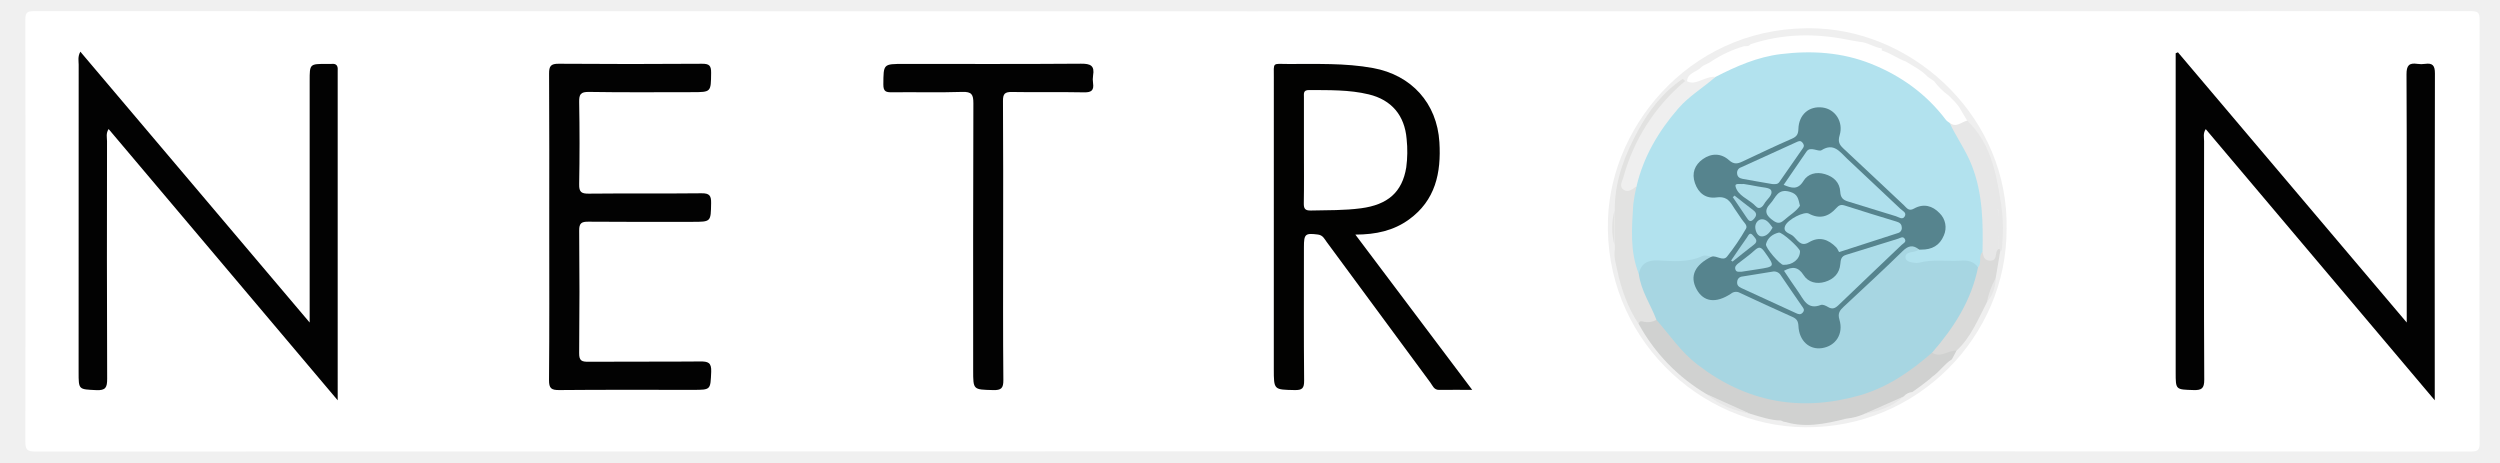
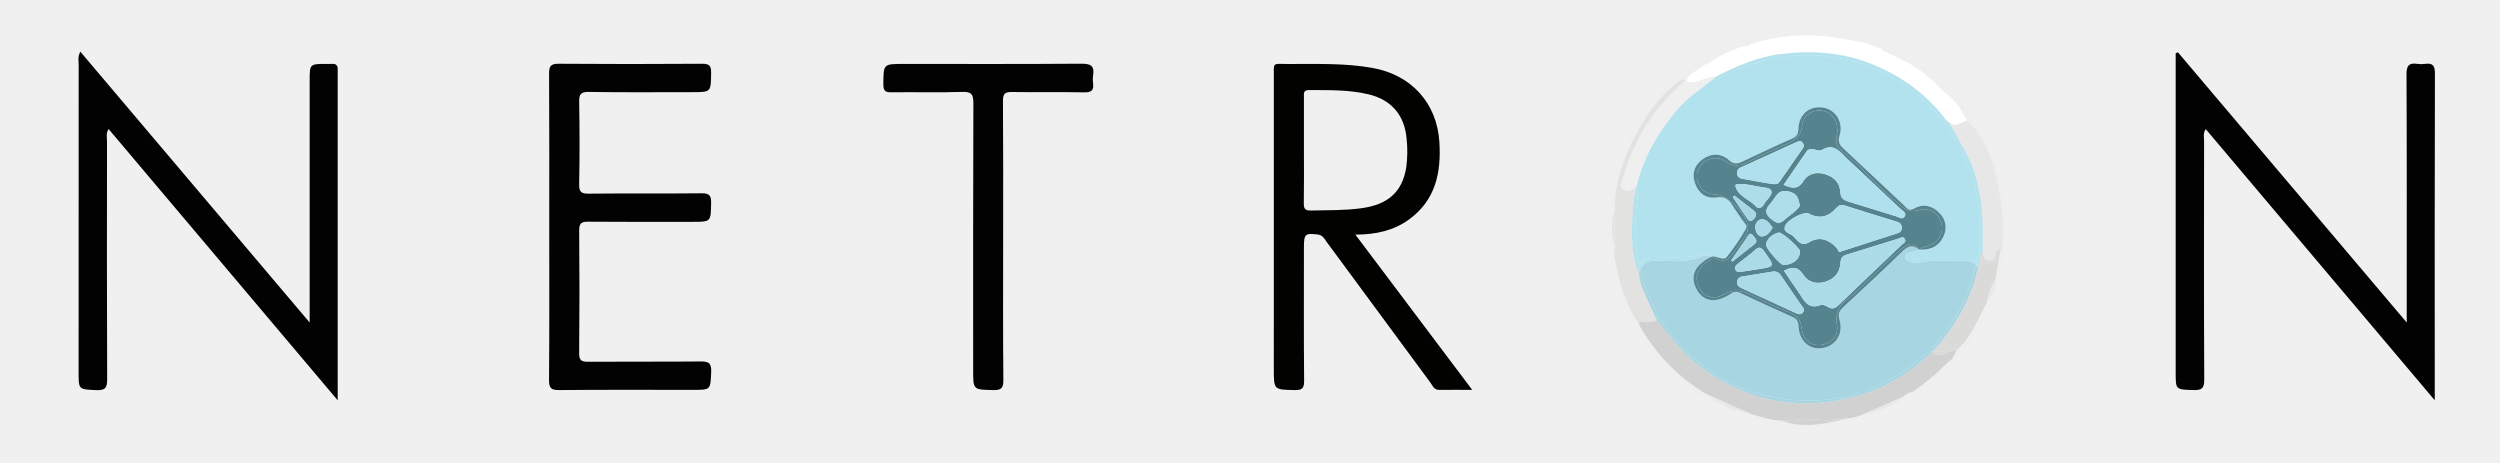
<svg xmlns="http://www.w3.org/2000/svg" id="content" viewBox="0 0 1240.419 229.698">
  <defs>
-     <style>.cls-1{fill:#fff;}.cls-2{fill:#020202;}.cls-3{fill:#020201;}.cls-4{fill:#efefef;}.cls-5{fill:#d0d1d0;}.cls-6{fill:#e2e2e1;}.cls-7{fill:#e7e7e7;}.cls-8{fill:#dadad9;}.cls-9{fill:#a7d6e2;}.cls-10{fill:#b2e2ee;}.cls-11{fill:#56848e;}.cls-12{fill:#addfeb;}.cls-13{fill:#afe0ed;}.cls-14{fill:#abdce8;}.cls-15{fill:#b0e0ed;}.cls-16{fill:#aadbe7;}.cls-17{fill:#addeea;}.cls-18{fill:#acdde9;}.cls-19{fill:#a7d7e3;}.cls-20{fill:#aadae7;}.cls-21{fill:#a7d7e4;}</style>
+     <style>.cls-1{fill:#020202;}.cls-2{fill:#020201;}.cls-3{fill:#efefef;}.cls-4{fill:#d0d1d0;}.cls-5{fill:#fff;}.cls-6{fill:#e2e2e1;}.cls-7{fill:#e7e7e7;}.cls-8{fill:#dadad9;}.cls-9{fill:#a7d6e2;}.cls-10{fill:#b2e2ee;}.cls-11{fill:#56848e;}.cls-12{fill:#addfeb;}.cls-13{fill:#afe0ed;}.cls-14{fill:#abdce8;}.cls-15{fill:#b0e0ed;}.cls-16{fill:#aadbe7;}.cls-17{fill:#addeea;}.cls-18{fill:#acdde9;}.cls-19{fill:#a7d7e3;}.cls-20{fill:#aadae7;}.cls-21{fill:#a7d7e4;}</style>
  </defs>
-   <path class="cls-1" d="M621.442,223.936q-301.939,0-603.879.102c-4.072.002-5-.916-4.992-4.989q.218-104.538-.001-209.076c-.008-3.72.731-4.448,4.45-4.447q604.422.163,1208.844,0c3.718-.001,4.457.727,4.45,4.447q-.214,104.809,0,209.619c.008,3.72-.731,4.449-4.45,4.447Q923.653,223.864,621.442,223.936Z" />
-   <path class="cls-2" d="M1080.62,25.952c37.511,44.302,75.023,88.604,113.522,134.072,0-3.048-0-4.73-0-6.412 0-38.908.08-77.815-.109-116.722-.021-4.395,1.27-5.828,5.418-5.197a13.088,13.088,0,0,0,3.792.001c3.746-.542,4.894.866,4.886,4.719q-.183,79.262-.081,158.525v3.672c-38.447-45.525-75.911-89.886-113.632-134.551-1.429,2.136-.815,4.13-.818,5.941-.048,39.45-.12,78.901.08,118.351.022,4.433-1.324,5.312-5.389,5.181-8.783-.283-8.79-.074-8.79-8.809V26.426Z" />
-   <path class="cls-2" d="M153.646,160.028c0-41.073,0-80.514,0-119.954,0-8.394,0-8.394,8.634-8.352a18.283,18.283,0,0,0,2.17-.011c2.409-.278,3.288.885,3.103,3.147-.044.539-.005,1.085-.004,1.628q.001,78.991.003,157.983c0,.857,0,1.713,0,4.144L53.89,64.025c-1.425,2.198-.785,4.209-.788,6.047-.049,39.269-.111,78.539.067,117.808.02,4.328-.708,5.925-5.453,5.687-8.697-.436-8.713-.112-8.713-8.918q0-76.277.032-152.554c.001-1.89-.558-3.888.828-6.455C77.645,70.264,115.159,114.571,153.646,160.028Z" />
-   <path class="cls-3" d="M672.482,116.402c19.512,25.925,38.46,51.1,57.977,77.031-6.103,0-11.279-.042-16.454.018-2.536.029-3.169-2.102-4.281-3.608q-25.772-34.892-51.49-69.824c-1.129-1.529-1.868-3.337-4.317-3.647-6.278-.794-6.952-.316-6.952,6.208-.001,22.084-.105,44.168.099,66.25.036,3.845-.959,4.79-4.746,4.709-10.293-.222-10.297-.029-10.297-10.574q0-72.224.014-144.449c.005-7.836-.93-6.812,7.027-6.771,14.089.073,28.183-.551,42.199,2.013C700.32,37.246,713.005,51.194,714.185,70.55c.926,15.184-1.937,28.861-15.144,38.394C691.458,114.417,682.752,116.384,672.482,116.402Z" />
-   <path class="cls-2" d="M272.518,112.524c0-25.337.075-50.675-.082-76.012-.023-3.738.899-4.913,4.782-4.883q35.561.27,71.124.006c3.567-.024,4.539.935,4.496,4.49-.118,9.601.059,9.603-9.523,9.603-17.012,0-34.027.169-51.035-.119-4.233-.072-4.986,1.2-4.915,5.099q.372,20.354-.004,40.717c-.074,3.905,1.119,4.697,4.814,4.658,18.639-.196,37.282.025,55.921-.184,3.894-.044,4.807,1.156,4.739,4.864-.171,9.303.01,9.307-9.312,9.307-17.193,0-34.387.088-51.579-.075-3.433-.033-4.61.722-4.575,4.416q.287,30.402-.012,60.808c-.042,3.845,1.352,4.296,4.619,4.272,18.459-.136,36.921.032,55.379-.144,3.915-.037,5.726.487,5.52,5.13-.397,8.947-.081,8.961-9.112,8.961-22.08,0-44.16-.107-66.238.098-3.989.037-5.153-.829-5.117-5.002C272.627,163.2,272.518,137.862,272.518,112.524Z" />
-   <path class="cls-2" d="M497.729,119.581c-0,22.982-.117,45.964.107,68.944.04,4.148-1.088,5.127-5.111,5.019-9.865-.265-9.871-.049-9.871-9.808,0-44.154-.069-88.308.106-132.461.017-4.398-.852-5.825-5.514-5.672-11.569.381-23.159.044-34.739.181-2.965.035-4.452-.198-4.418-3.926.092-10.138-.13-10.14,10.167-10.14,29.315,0,58.631.111,87.945-.114,4.667-.036,6.813.946,5.946,5.874a12.426,12.426,0,0,0-.005,3.791c.48,3.477-.729,4.629-4.405,4.552-11.938-.251-23.887.044-35.826-.179-3.534-.066-4.492.891-4.466,4.45C497.81,73.255,497.729,96.418,497.729,119.581Z" />
-   <path class="cls-4" d="M995.609,113.405c.264,53.373-44.215,99.063-99.95,98.589-52.56-.447-100.003-44.936-97.825-103.513C799.62,60.44,841.413,11.492,901.941,14.123,951.466,16.276,996.654,59.443,995.609,113.405Z" />
-   <path class="cls-1" d="M646.965,74.239q0-13.006 0-26.012c0-1.781-.419-3.568,2.546-3.548,9.933.069,19.898-.202,29.635,2.149C690.414,49.548,696.965,57.23,697.926,68.992a59.011,59.011,0,0,1-.187,14.049c-1.993,12.378-9.236,18.547-22.423,20.297-8.274,1.098-16.568.929-24.869,1.114-2.942.066-3.591-.916-3.541-3.66C647.065,91.943,646.965,83.09,646.965,74.239Z" />
-   <path class="cls-5" d="M924.985,205.365a27.4,27.4,0,0,1-8.682,2.31c-3.303.127-6.434,1.517-9.781,1.337-6.415-.522-12.836.344-19.251-.077-1.206.234-2.416.528-3.534-.294-5.278-.075-10.19-1.846-15.174-3.281a106.536,106.536,0,0,1-21.745-9.767,91.265,91.265,0,0,1-33.687-34.732c-1.172-2.082.236-2.552,1.79-2.574,2.3-.032,4.58-.357,6.879-.335,2.395.455,3.479,2.416,4.727,4.169,14.751,20.723,34.918,32.948,59.962,35.971,23.133,2.792,44.431-3.046,63.039-17.569,2.826-2.205,5.291-4.944,8.774-6.235a23.614,23.614,0,0,0,9.345-1.156c.972-.342,2.731-1.78,3.115.833q-1.15,2.158-2.301,4.316c-3.763,2.311-6.108,6.223-9.767,8.651q-.558.524-1.116,1.048c-2.815,2.291-5.727,4.452-8.71,6.519a6.32,6.32,0,0,0-4.31,2.203C938.476,200.583,931.724,202.961,924.985,205.365Z" />
-   <path class="cls-1" d="M956.51,38.128l3.128,2.159a32.802,32.802,0,0,0,7.11,7.027c2.181,2.233,4.59,4.271,6.058,7.11q1.624,2.709,3.248,5.419c-2.463,3.594-5.655,4.005-9.372,2.159a14.543,14.543,0,0,1-3.881-3.708c-26.548-32.155-71.208-39.544-106.884-20.841a15.296,15.296,0,0,1-4.453,1.903c-2.575.067-4.883,1.142-7.299,1.856-2.339.691-4.842,1.945-7.11-.307-.175-4.764,4.615-5.004,6.963-7.454,1.267-1.321,3.41-1.742,4.967-2.909l.012-.009a59.534,59.534,0,0,1,16.401-7.614c1.123-.03,2.327.206,3.109-.945C884.402,16.66,900.543,16.44,916.825,19.721c1.94.391,3.887.688,5.824,1.024,3.945.197,7.181,2.808,11.052,3.282q-.013.511-.025,1.023c4.262,1.248,7.83,4.008,11.981,5.497l-.009.006C949.418,32.864,953.42,34.842,956.51,38.128Z" />
-   <path class="cls-6" d="M821.872,158.681a8.733,8.733,0,0,1-6.651.862c-1.383-.344-1.991-.08-2.089,1.316-5.549-8.202-8.729-17.377-10.749-26.962-.691-3.282-1.745-6.597-1.156-10.057-.024-7.194 0-14.388-.013-21.582.338-13.446,5.099-25.521,11.371-37.167,5.534-10.274,12.487-19.279,22.241-25.906.717.377,1.376.801,1.437,1.724-6.755,7.503-13.914,14.649-19.189,23.407a100.869,100.869,0,0,0-10.166,23.323c-1.406,4.699-1.35,4.782,3.922,4.552a1.684,1.684,0,0,1,1.946,1.401c-.316,6.851-1.573,13.602-1.437,20.515a94.256,94.256,0,0,0,2.648,20.902c1.485,6.177,4.074,11.926,6.737,17.665C821.575,154.506,823.341,156.337,821.872,158.681Z" />
-   <path class="cls-7" d="M967.334,60.956c3.285,2.59,5.852-.446,8.721-1.112,11.06,10.576,14.123,24.473,16.399,38.807a83.554,83.554,0,0,1,.995,22.367c-.154,1.404.27,2.935-1.072,4.011a2.519,2.519,0,0,1-.546-1.794c-.018-6.356.004-12.714-.173-19.069-.317-.705-1.278.28-.643-.067.263-.144.432-.057.467.265.678,6.397.139,12.812.295,19.22a5.372,5.372,0,0,1-.287,1.593c-.848,2.001-.275,5.031-3.629,5.246-3.399.217-4.786-1.937-5.469-4.84-.81-8.397.456-16.862-.941-25.266a86.785,86.785,0,0,0-12.064-32.617C968.136,65.718,965.823,63.86,967.334,60.956Z" />
-   <path class="cls-8" d="M992.262,123.795q.057.617.115,1.233-1.101,6.508-2.202,13.015a76.074,76.074,0,0,1-4.339,11.95c-4.398,8.384-7.86,17.356-15.073,23.969-4.087-.259-7.814,3.826-12.115,1.006-.599-1.904.768-3.044,1.773-4.227,9.695-11.416,16.743-24.172,19.859-38.941,1.536-2.063-.354-5.834,3.374-6.804.414,2.176.851,4.316,3.765,4.338,3.934.029,2.155-3.97,3.891-5.486A.537.537,0,0,1,992.262,123.795Z" />
-   <path class="cls-5" d="M883.738,208.64q1.724-.049,3.447-.098a87.96,87.96,0,0,1,19.163-.005c3.347.045,6.551-1.564,9.955-.864C905.517,210.321,894.726,212.785,883.738,208.64Z" />
-   <path class="cls-7" d="M846.819,195.591q10.872,4.884,21.745,9.767C860.527,203.858,853.113,200.972,846.819,195.591Z" />
-   <path class="cls-7" d="M924.985,205.365q9.788-4.332,19.576-8.665C939.002,201.773,932.19,204.011,924.985,205.365Z" />
-   <path class="cls-6" d="M801.086,104.396q-.01,8.668-.02,17.336A32.945,32.945,0,0,1,801.086,104.396Z" />
-   <path class="cls-7" d="M985.835,149.994a40.378,40.378,0,0,1,4.339-11.95A18.439,18.439,0,0,1,985.835,149.994Z" />
-   <path class="cls-9" d="M981.439,132.618c-3.291,16.434-11.967,29.97-22.791,42.35-10.687,9.32-22.227,17.312-36.024,21.225-29.324,8.317-56.114,3.435-80.468-15.338-8.161-6.291-13.7-14.631-20.285-22.175-2.882-7.609-7.712-14.471-8.751-22.788-.461-4.53,1.453-7.511,6.055-7.828,8.926-.615,17.988.425,26.72-2.448a3.287,3.287,0,0,1,2.524.738c1.862,2.833-1.146,3.192-2.343,4.265-2.857,2.56-4.935,5.317-3.984,9.423,1.465,6.323,7.1,9.502,12.898,6.171,5.425-3.117,9.665-2.011,14.663.499a185.498,185.498,0,0,0,17.278,7.843c3.997,1.518,6.634,3.731,7.066,8.528.503,5.596,4.655,8.675,9.572,8.037,5.15-.668,8.727-4.433,7.876-9.798-.881-5.559.755-9.491,4.962-12.749,9.895-7.662,17.58-17.719,27.501-25.357,4.096-3.154,5.94-2.969,8.4,1.031-.763,1.524-2.667,1.764-3.697,3.051,1.012,2.163,2.817,1.569,4.255,1.318,7.202-1.257,14.45-.519,21.675-.662C977.902,127.889,980.661,128.814,981.439,132.618Z" />
-   <path class="cls-10" d="M849.229,127.329c-1.559-.189-3.041-1.012-4.702-.238-6.952,3.238-14.399,2.486-21.66,2.14-5.344-.254-8.587,1.372-9.745,6.662-4.484-11.21-3.488-22.877-2.747-34.492a75.72,75.72,0,0,1,1.624-8.968c-1.309-1.438-.852-3.048-.327-4.576,6.469-18.825,16.817-34.873,33.331-46.512,1.931-1.361,4.166-2.059,6.193-3.195,10.254-5.269,20.761-9.885,32.334-11.304,15.386-1.886,30.518-.94,45.068,4.913,14.837,5.968,27.368,15.031,37.032,27.895a7.917,7.917,0,0,0,1.705,1.302c3.414,7.298,8.212,13.802,11.141,21.453,5.309,13.869,5.508,28.147,5.178,42.587-2.136,2.134-.214,5.448-2.215,7.622-2.118-2.931-5.035-3.54-8.483-3.303-6.992.481-14.077-.826-21.005,1.082a4.6,4.6,0,0,1-1.62.024c-2.013-.196-4.663-.567-4.9-2.553-.279-2.342,2.301-2.7,4.328-2.998a11.449,11.449,0,0,0,2.502-.99c1.335-1.449,3.305-1.335,4.958-2.003,4.891-1.978,7.365-6.592,6.004-11.281-1.391-4.79-6.012-7.952-10.94-6.391-4.668,1.479-7.278-.505-10.523-3.242-9.696-8.176-17.88-17.938-27.703-25.954-2.268-1.851-3.498-4.092-2.807-7.129a15.139,15.139,0,0,0,.355-4.316c-.3-4.773-3.611-8.316-8.107-8.688-4.535-.376-8.873,2.458-9.304,7.205-.469,5.169-3.203,7.437-7.541,9.378-6.432,2.878-12.981,5.533-19.203,8.883-3.713,1.999-7.173,2.527-11.119-.194a9.085,9.085,0,0,0-11.922,1.268,8.757,8.757,0,0,0-1.206,10.579c1.716,3.215,4.61,4.27,8.105,4.51,6.193.425,15.564,10.019,15.992,16.136a7.993,7.993,0,0,1-1.711,5.034c-1.597,2.415-3.387,4.691-5.064,7.049C856.817,129.94,855.242,130.272,849.229,127.329Z" />
-   <path class="cls-4" d="M851.195,38.149c-6.065,5.331-13.112,9.467-18.482,15.662-9.823,11.333-17.264,23.893-20.714,38.62-1.929,1.325-4.024,3.302-6.334,1.766-2.534-1.685-.756-4.217-.151-6.368a94.642,94.642,0,0,1,30.451-47.503q.508-.047,1.017-.049c2.873,1.597,5.513.064,8.065-.844C847.079,38.711,848.999,37.903,851.195,38.149Z" />
-   <path class="cls-11" d="M849.229,127.329c2.599-.691,5.637,2.483,7.679-.03a110.866,110.866,0,0,0,9.401-13.846c.967-1.647-1.209-3.215-2.139-4.702-1.436-2.296-3.129-4.433-4.528-6.749-1.826-3.022-3.91-4.613-7.883-4.06-5.262.733-8.986-1.932-10.775-7.064-1.733-4.969-.108-9.07,3.881-11.915,4.232-3.018,9.086-3.021,13.0.499,2.429,2.184,4.242,1.838,6.689.681,8.157-3.858,16.312-7.729,24.579-11.34,2.373-1.036,3.099-2.254,3.174-4.809.209-7.172,5.298-11.511,11.991-10.65,6.26.806,10.466,7.092,8.475,13.77-.905,3.035-.236,4.611,1.806,6.509,10.06,9.352,20.027,18.805,30.056,28.19,1.354,1.267,2.376,3.182,4.97,1.714,4.754-2.69,9.242-1.493,12.78,2.264a9.837,9.837,0,0,1,2.073,11.064c-2.051,4.967-5.922,7.027-11.116,6.992-.361-.002-.723.02-1.084.031-3.002-2.478-5.335-2.135-8.261.739-9.543,9.373-19.424,18.401-29.19,27.546-1.895,1.774-3.117,3.221-2.142,6.445,2.144,7.089-1.881,13.094-8.642,14.114-6.304.951-11.363-3.627-11.697-10.981-.107-2.351-.846-3.546-2.948-4.482-8.741-3.893-17.431-7.904-26.098-11.96a3.918,3.918,0,0,0-4.417.409c-7.562,4.988-13.639,4.117-17.08-2.196C838.266,137.05,840.852,131.427,849.229,127.329Z" />
-   <path class="cls-12" d="M912.644,125.032c-.348.125-.733-1.441-1.549-2.277-3.943-4.038-8.418-5.618-13.59-2.522-4.196,2.512-5.793-1.473-7.971-3.249-1.511-1.232-5.072-1.735-3.826-4.873,1.293-3.255,9.494-7.363,11.749-6.14,5.308,2.879,9.816,1.578,13.555-2.639,1.434-1.617,2.465-1.961,4.516-1.29,8.376,2.741,16.826,5.255,25.253,7.841,1.446.444,2.696,1,2.796,2.813a2.548,2.548,0,0,1-1.819,2.923C932.515,118.614,923.268,121.598,912.644,125.032Z" />
-   <path class="cls-13" d="M884.996,91.725c3.806-5.543,7.577-11.004,11.31-16.491,1.014-1.491,2.363-1.342,3.845-1.071,1.22.223,2.826.875,3.642.358,6.06-3.834,9.07.807,12.653,4.197,8.781,8.308,17.647,16.526,26.414,24.849,1.066,1.012,3.292,1.911,2.208,3.797-1.11,1.933-3,.325-4.368-.079-7.936-2.345-15.797-4.945-23.729-7.303-2.579-.766-3.743-1.952-3.901-4.853-.254-4.654-3.296-7.46-7.646-8.752-4.256-1.264-8.437-.163-10.596,3.377C892.081,94.261,889.074,93.458,884.996,91.725Z" />
-   <path class="cls-14" d="M885.165,134.353c4.161-2.231,7.046-2.04,9.72,2.151,2.3,3.606,6.48,4.597,10.634,3.341,4.275-1.292,7.216-4.189,7.591-8.862.173-2.16.442-3.802,2.825-4.528,8.601-2.623,17.167-5.362,25.767-7.986,1.083-.33,2.485-1.462,3.392.089.911,1.557-.753,2.169-1.588,2.967-10.436,9.967-20.924,19.88-31.319,29.888-1.657,1.596-3.082,2.193-5.194.907-1.036-.631-2.621-1.373-3.546-1.012-6.802,2.655-8.586-2.884-11.354-6.742C889.787,141.352,887.644,138.021,885.165,134.353Z" />
-   <path class="cls-15" d="M879.404,91.334c-4.947-.861-9.902-1.686-14.838-2.607-1.485-.277-2.612-1.002-2.686-2.839a2.838,2.838,0,0,1,1.994-2.868c9.148-4.185,18.315-8.327,27.469-12.498,1.016-.463,1.95-.933,2.896.147.789.902,1.095,1.727.311,2.842-3.928,5.591-7.805,11.217-11.71,16.825C881.975,91.581,880.65,91.345,879.404,91.334Z" />
-   <path class="cls-16" d="M879.373,134.788a3.867,3.867,0,0,1,4.177,1.775c3.426,5.097,6.949,10.128,10.416,15.197.681.996,1.714,1.914.521,3.302-1.097,1.277-2.193.845-3.383.298q-13.527-6.224-27.063-12.427c-1.463-.667-2.352-1.503-2.087-3.287a2.687,2.687,0,0,1,2.483-2.44C869.41,136.371,874.393,135.589,879.373,134.788Z" />
-   <path class="cls-17" d="M893.082,102.084c-1.776,2.75-5.138,4.704-7.969,7.206-1.785,1.578-3.184,1.651-5.166.264-3.465-2.425-5.113-4.829-1.575-8.527,2.73-2.854,3.538-7.74,9.841-5.829C892.04,96.359,892.211,98.565,893.082,102.084Z" />
-   <path class="cls-14" d="M884.758,131.41c-1.554-.06-8.969-8.509-8.53-10.274.784-3.151,3.315-5.021,6.353-5.737,1.606-.379,10.496,7.806,10.518,9.228C893.16,128.546,889.416,131.591,884.758,131.41Z" />
-   <path class="cls-16" d="M864.083,134.827c-1.238-.097-2.486.381-3.002-1.014-.556-1.502.477-2.396,1.452-3.185,2.668-2.158,5.543-4.084,8.047-6.412,2.163-2.011,3.246-1.639,4.895.676,5.3,7.437,5.401,7.364-3.588,8.733C869.217,134.031,866.547,134.447,864.083,134.827Z" />
-   <path class="cls-18" d="M865.091,91.273c2.203.381,4.527.705,6.814,1.198,2.411.52,6.258.566,6.855,1.95,1.059,2.455-2.231,4.485-3.467,6.821a4.319,4.319,0,0,1-1.426,1.6c-1.75,1.096-2.679-.565-3.645-1.415-3.182-2.8-7.83-4.448-9.069-8.756C860.55,90.574,863.538,91.538,865.091,91.273Z" />
-   <path class="cls-19" d="M858.922,129.261c2.615-3.819,5.191-7.665,7.872-11.437.698-.981,1.375-3.058,3.07-.914,1.08,1.366,2.72,2.688.393,4.469-3.582,2.742-7.084,5.589-10.62,8.392Q859.28,129.516,858.922,129.261Z" />
-   <path class="cls-20" d="M879.499,112.959c-1.196,2.195-2.847,4.205-5.167,4.343-2.221.132-3.226-2.341-3.416-4.217-.208-2.059,1.195-4.222,3.247-4.291C876.598,108.711,878.057,110.976,879.499,112.959Z" />
-   <path class="cls-21" d="M860.626,97.057c3.088,2.414,6.148,4.866,9.276,7.228,1.889,1.426,1.795,2.731.267,4.407-1.869,2.05-2.711.498-3.635-.851-2.282-3.331-4.528-6.687-6.788-10.032Q860.186,97.433,860.626,97.057Z" />
+   <path class="cls-1" d="M153.646,160.028V40.073c0-8.394,0-8.394,8.635-8.352a18.28,18.28,0,0,0,2.17-.011c2.409-.278,3.288.885,3.103,3.147-.044.539-.005,1.085-.004,1.628q.001,78.991.003,157.983v4.144L53.89,64.025c-1.425,2.198-.785,4.209-.788,6.047-.049,39.269-.111,78.539.067,117.808.02,4.328-.708,5.925-5.453,5.687-8.697-.436-8.713-.112-8.713-8.918q0-76.277.032-152.554c.001-1.89-.558-3.888.828-6.455C77.645,70.264,115.159,114.571,153.646,160.028Z" />
+   <path class="cls-1" d="M1208.128,36.413c.009-3.854-1.139-5.262-4.885-4.719a13.089,13.089,0,0,1-3.792-.001c-4.148-.631-5.439.801-5.418,5.197.189,38.907.109,77.815.109,116.722,0,1.682 0,3.364 0,6.412-38.499-45.468-76.011-89.77-113.522-134.072l-1.121.475v158.296c0,8.735.007,8.526,8.79,8.809,4.064.131,5.411-.748,5.389-5.181-.2-39.449-.128-78.9-.08-118.351.002-1.811-.611-3.805.818-5.941C1132.136,108.724,1169.6,153.085,1208.047,198.61v-3.672Q1207.946,115.675,1208.128,36.413Z" />
+   <path class="cls-2" d="M699.041,108.944c13.207-9.533,16.07-23.21,15.144-38.394-1.18-19.356-13.865-33.304-32.923-36.791-14.016-2.564-28.11-1.94-42.199-2.013-7.957-.041-7.022-1.066-7.027,6.771q-.014,72.224-.014,144.449c0,10.545.004,10.352,10.297,10.574,3.787.082,4.781-.864,4.746-4.709-.204-22.082-.1-44.166-.099-66.25 0-6.524.673-7.002,6.952-6.208,2.449.31,3.188,2.118,4.317,3.647q25.718,34.932,51.49,69.824c1.113,1.506,1.746,3.637,4.281,3.608,5.175-.06,10.35-.018,16.454-.018-19.517-25.932-38.464-51.106-57.977-77.031C682.752,116.384,691.458,114.417,699.041,108.944Zm-48.593-4.492c-2.942.066-3.591-.916-3.541-3.66.158-8.848.059-17.701.059-26.553q0-13.006 0-26.012c0-1.781-.419-3.568,2.546-3.548,9.933.069,19.898-.202,29.636,2.149,11.267,2.72,17.818,10.401,18.779,22.164a59.012,59.012,0,0,1-.187,14.049c-1.993,12.378-9.236,18.547-22.423,20.297C667.043,104.437,658.748,104.267,650.448,104.452Z" />
+   <path class="cls-1" d="M347.357,179.348c-18.458.176-36.92.008-55.379.144-3.267.024-4.661-.428-4.619-4.272q.299-30.406.012-60.808c-.035-3.695,1.143-4.449,4.575-4.416,17.192.163,34.386.075,51.579.075,9.322-0,9.141-.003,9.312-9.307.068-3.708-.845-4.907-4.739-4.864-18.639.209-37.282-.012-55.921.184-3.695.039-4.889-.753-4.814-4.658q.376-20.364.004-40.717c-.071-3.899.682-5.171,4.915-5.099,17.007.288,34.022.119,51.035.119,9.582,0,9.405-.002,9.523-9.603.044-3.554-.928-4.514-4.496-4.49q-35.564.264-71.124-.006c-3.883-.029-4.806,1.145-4.782,4.883.157,25.336.082,50.674.082,76.012-0,25.337.109,50.675-.109,76.011-.036,4.172,1.129,5.039,5.117,5.002,22.078-.206,44.159-.098,66.238-.098,9.032,0,8.716-.014,9.112-8.961C353.083,179.834,351.272,179.31,347.357,179.348Z" />
+   <path class="cls-1" d="M536.401,31.606c-29.313.224-58.63.113-87.945.113-10.297,0-10.075.002-10.167,10.14-.034,3.728,1.453,3.961,4.418,3.926,11.58-.137,23.17.2,34.739-.181,4.662-.154,5.531,1.274,5.514,5.672-.175,44.153-.106,88.307-.106,132.461,0,9.759.006,9.543,9.871,9.808,4.022.108,5.151-.871,5.111-5.019-.224-22.98-.107-45.962-.107-68.944 0-23.163.081-46.326-.084-69.487-.025-3.558.932-4.515,4.466-4.45,11.939.223,23.888-.072,35.826.179,3.676.077,4.885-1.075,4.405-4.552a12.427,12.427,0,0,1,.005-3.791C543.215,32.551,541.069,31.57,536.401,31.606Z" />
+   <path class="cls-3" d="M951.879,123.582c.078.115.157.242.236.365.048-.025.099-.043.147-.068h-0C952.132,123.773,952.005,123.678,951.879,123.582Z" />
+   <path class="cls-3" d="M991.015,104.098c.263-.144.432-.057.467.265.127,1.197.201,2.395.255,3.594-.021-1.264-.044-2.528-.079-3.792C991.341,103.461,990.38,104.446,991.015,104.098Z" />
+   <path class="cls-3" d="M849.229,127.329c-.115-.014-.228-.037-.342-.057.025.072.038.138.055.206C849.041,127.429,849.129,127.377,849.229,127.329Z" />
+   <path class="cls-3" d="M991.834,123.536a2.491,2.491,0,0,1-.003-.302c-.008-2.69-.01-5.38-.022-8.07-.038,2.791-.1,5.583-.033,8.373A.508.508,0,0,1,991.834,123.536Z" />
+   <path class="cls-3" d="M901.941,14.123C841.413,11.492,799.62,60.44,797.834,108.481c-2.178,58.578,45.265,103.066,97.825,103.513,55.734.474,100.213-45.216,99.95-98.589C996.654,59.443,951.466,16.276,901.941,14.123ZM801.086,104.396q-.01,8.668-.02,17.336A32.944,32.944,0,0,1,801.086,104.396ZM972.807,54.424q1.624,2.709,3.248,5.419l-0.0 0h0c11.06,10.576,14.123,24.473,16.399,38.807a83.555,83.555,0,0,1,.995,22.367c-.154,1.404.27,2.935-1.072,4.011l-0-0v0q-1.101,6.508-2.202,13.015l-0.0 0.0 0-0a18.439,18.439,0,0,1-4.339,11.95c-4.398,8.383-7.86,17.355-15.072,23.968l0.0.001q-1.15,2.158-2.301,4.316c-3.763,2.311-6.108,6.223-9.767,8.651q-.558.524-1.116,1.048c-2.815,2.291-5.727,4.452-8.71,6.519a6.321,6.321,0,0,0-4.31,2.203c-5.558,5.073-12.371,7.312-19.576,8.665a27.401,27.401,0,0,1-8.682,2.31l-.005 0c-10.273,2.522-20.55,4.862-30.997,1.498a2.748,2.748,0,0,1-1.563-.533c-5.278-.075-10.19-1.846-15.174-3.281l-.003-.001.003.001c-8.037-1.5-15.451-4.386-21.745-9.767l-0-0a91.265,91.265,0,0,1-33.687-34.732l-.001-.001c-5.549-8.202-8.728-17.376-10.748-26.961-.691-3.282-1.745-6.597-1.156-10.057-.024-7.194 0-14.388-.013-21.582.338-13.446,5.099-25.521,11.371-37.167,5.534-10.274,12.487-19.279,22.241-25.906A2.62,2.62,0,0,1,836.118,40.32c.288-.023.576-.04.865-.041.031.017.061.029.091.045.23-4.196,4.7-4.528,6.947-6.872,1.267-1.321,3.41-1.742,4.967-2.909l.012-.009a59.534,59.534,0,0,1,16.401-7.614c1.123-.03,2.327.206,3.109-.945,15.892-5.313,32.032-5.534,48.314-2.253,1.94.391,3.887.688,5.824,1.024,3.945.197,7.181,2.808,11.052,3.282q-.013.512-.025,1.023c4.262,1.248,7.83,4.008,11.981,5.497l-.009.006c3.77,2.311,7.772,4.289,10.862,7.575l3.128,2.159a32.802,32.802,0,0,0,7.11,7.027C968.93,49.547,971.338,51.586,972.807,54.424Z" />
+   <path class="cls-4" d="M885.301,209.173c-.521-.168-1.041-.336-1.563-.533A2.748,2.748,0,0,0,885.301,209.173Z" />
+   <path class="cls-4" d="M958.648,174.968c-10.687,9.32-22.227,17.312-36.024,21.225-29.324,8.317-56.114,3.435-80.468-15.338-8.161-6.291-13.7-14.631-20.284-22.175a8.734,8.734,0,0,1-6.65.862c-1.383-.344-1.991-.08-2.089,1.316l-.001-.001.001.001a91.265,91.265,0,0,0,33.687,34.732l0.0 0-0-0q10.871,4.883,21.742,9.766l.003.001c4.984,1.435,9.896,3.206,15.174,3.281l3.447-.098a87.962,87.962,0,0,1,19.163-.005c3.347.045,6.551-1.564,9.955-.864l-.005.001.005-0a27.401,27.401,0,0,0,8.682-2.31q9.788-4.332,19.576-8.665a6.321,6.321,0,0,1,4.31-2.203c2.983-2.067,5.895-4.227,8.71-6.519q.558-.524,1.116-1.048c3.659-2.428,6.004-6.34,9.767-8.651q1.15-2.158,2.301-4.316l-0-.001-.001.001C966.676,173.704,962.948,177.789,958.648,174.968Z" />
+   <path class="cls-5" d="M959.638,40.287l-3.128-2.159c-3.09-3.286-7.092-5.264-10.862-7.575l.009-.006c-4.151-1.489-7.719-4.249-11.981-5.497q.012-.511.025-1.023c-3.871-.474-7.107-3.084-11.052-3.282-1.937-.336-3.884-.633-5.824-1.024-16.282-3.281-32.423-3.061-48.314,2.253-.782,1.152-1.986.916-3.109.945a59.534,59.534,0,0,0-16.401,7.614l-.012.009c-1.557,1.167-3.701,1.588-4.967,2.909-2.247,2.344-6.718,2.676-6.947,6.872,2.837,1.514,5.449.01,7.974-.889,2.031-.723,3.952-1.532,6.148-1.285l-0.0 0.0 0-0c10.254-5.269,20.761-9.885,32.334-11.304,15.386-1.886,30.518-.94,45.068,4.913,14.837,5.968,27.368,15.031,37.032,27.895a7.918,7.918,0,0,0,1.705,1.302l0.0.001c3.284,2.589,5.851-.447,8.72-1.113l0-0q-1.624-2.71-3.248-5.419c-1.469-2.839-3.878-4.878-6.058-7.11A32.802,32.802,0,0,1,959.638,40.287Z" />
+   <path class="cls-6" d="M814.922,158.285c2.227-.031,4.437-.331,6.662-.331-2.905-7.322-7.458-14.011-8.463-22.062l-0-.001c-4.484-11.21-3.487-22.876-2.746-34.491a75.717,75.717,0,0,1,1.624-8.968c-1.929,1.325-4.024,3.302-6.333,1.766-2.534-1.685-.756-4.217-.151-6.368A94.642,94.642,0,0,1,835.966,40.327c.051-.005.102-.003.152-.007a2.62,2.62,0,0,0-1.292-1.135c-9.754,6.627-16.707,15.632-22.241,25.906-6.272,11.646-11.033,23.721-11.371,37.167.014,7.194-.011,14.388.013,21.582-.589,3.46.465,6.775,1.156,10.057,2.019,9.585,5.199,18.759,10.748,26.961C811.961,158.777,813.368,158.307,814.922,158.285Z" />
+   <path class="cls-6" d="M815.222,159.543a8.734,8.734,0,0,0,6.65-.862l-0-0c-.092-.243-.192-.484-.288-.726-2.225-.001-4.435.3-6.662.331-1.554.021-2.961.491-1.791,2.573l.001.001C813.231,159.463,813.838,159.199,815.222,159.543Z" />
+   <path class="cls-7" d="M968.159,62.621c3.33,6.634,7.613,12.726,10.317,19.788,5.309,13.869,5.508,28.147,5.178,42.587l-0.0 0c.414,2.176.851,4.316,3.765,4.338,3.934.029,2.155-3.969,3.891-5.486a.533.533,0,0,1,.466-.311c-.067-2.79-.005-5.582.033-8.373q-.015-3.604-.072-7.207c-.054-1.198-.128-2.397-.255-3.594-.034-.322-.204-.409-.467-.265-.635.348.327-.637.643.067.035,1.264.057,2.528.079,3.792.108,2.401.105,4.804.072,7.207.011,2.69.014,5.38.022,8.07a2.491,2.491,0,0,0,.003.302.53.53,0,0,1,.186.042.537.537,0,0,1,.242.217q.057.616.115,1.233l0.0 0c1.342-1.076.918-2.607,1.072-4.011a83.555,83.555,0,0,0-.995-22.367c-2.276-14.335-5.338-28.231-16.399-38.807H976.055C973.925,62.952,971.248,63.675,968.159,62.621Z" />
+   <path class="cls-7" d="M991.737,107.957q.061,3.603.072,7.207C991.841,112.761,991.845,110.358,991.737,107.957Z" />
+   <path class="cls-7" d="M967.335,60.956c.263.562.547,1.111.824,1.665,3.089,1.054,5.765.331,7.896-2.777C973.186,60.51,970.619,63.545,967.335,60.956Z" />
+   <path class="cls-8" d="M991.776,123.537l.001.045a5.373,5.373,0,0,1-.287,1.593c-.848,2.001-.275,5.031-3.629,5.246-2.942.188-4.374-1.405-5.149-3.718-.494,1.951.25,4.262-1.272,5.915l-.001-.001 0.0.001c-3.235,16.154-11.679,29.505-22.245,41.714a23.607,23.607,0,0,0,8.455-1.202c.972-.342,2.73-1.779,3.115.832,7.212-6.613,10.674-15.584,15.072-23.968a40.376,40.376,0,0,1,4.339-11.95l0-0q1.101-6.507,2.202-13.015v-0a2.509,2.509,0,0,1-.543-1.492A.508.508,0,0,0,991.776,123.537Z" />
+   <path class="cls-8" d="M967.648,173.13a23.607,23.607,0,0,1-8.455,1.202c-.183.211-.361.425-.546.636l-0.0 0c4.301,2.82,8.028-1.264,12.115-1.006l.001-.001C970.378,171.351,968.62,172.788,967.648,173.13Z" />
+   <path class="cls-8" d="M987.86,130.421c3.354-.214,2.781-3.244,3.629-5.246a5.373,5.373,0,0,0,.287-1.593l-.001-.045a.533.533,0,0,0-.466.311c-1.735,1.516.044,5.515-3.891,5.486-2.915-.022-3.352-2.162-3.765-4.338a3.565,3.565,0,0,0-.943,1.707C983.486,129.016,984.918,130.609,987.86,130.421Z" />
+   <path class="cls-8" d="M992.02,123.579a.53.53,0,0,0-.186-.042,2.509,2.509,0,0,0,.543,1.492q-.057-.617-.115-1.233A.537.537,0,0,0,992.02,123.579Z" />
+   <path class="cls-4" d="M887.272,208.934a8.515,8.515,0,0,1-1.971.238c10.447,3.364,20.724,1.024,30.997-1.498-3.302.129-6.431,1.516-9.776,1.336C900.107,208.489,893.687,209.355,887.272,208.934Z" />
+   <path class="cls-4" d="M906.349,208.537a87.962,87.962,0,0,0-19.163.005l-3.447.098c.522.197,1.042.365,1.563.533a8.515,8.515,0,0,0,1.971-.238c6.415.42,12.835-.446,19.251.077,3.345.18,6.474-1.208,9.776-1.336l.005-.001C912.9,206.973,909.696,208.583,906.349,208.537Z" />
+   <path class="cls-7" d="M868.564,205.359l-.003-.001a106.54,106.54,0,0,1-21.742-9.766C853.113,200.972,860.527,203.858,868.564,205.359Z" />
+   <path class="cls-7" d="M846.819,195.592a106.54,106.54,0,0,0,21.742,9.766q-10.871-4.883-21.742-9.766Z" />
+   <path class="cls-7" d="M944.561,196.7c-6.085,3.883-12.836,6.261-19.576,8.665C932.19,204.011,939.002,201.773,944.561,196.7Z" />
+   <path class="cls-7" d="M944.561,196.7q-9.788,4.332-19.576,8.665C931.724,202.961,938.476,200.583,944.561,196.7Z" />
+   <path class="cls-6" d="M801.086,104.396a32.944,32.944,0,0,0-.02,17.336Q801.076,113.064,801.086,104.396Z" />
+   <path class="cls-7" d="M990.174,138.044l-0.0 0a76.076,76.076,0,0,1-4.339,11.95A18.439,18.439,0,0,0,990.174,138.044Z" />
+   <path class="cls-7" d="M990.174,138.044a40.376,40.376,0,0,0-4.339,11.95A76.076,76.076,0,0,0,990.174,138.044Z" />
+   <path class="cls-9" d="M972.956,129.315c-6.992.481-14.077-.826-21.005,1.081a4.602,4.602,0,0,1-1.62.024c-2.013-.196-4.663-.567-4.9-2.553-.279-2.342,2.301-2.7,4.328-2.998a11.443,11.443,0,0,0,2.355-.922c-.079-.123-.158-.25-.236-.365-2.82-2.14-5.079-1.714-7.878,1.036-9.543,9.373-19.424,18.401-29.19,27.546-1.895,1.774-3.117,3.221-2.142,6.445,2.144,7.089-1.881,13.094-8.642,14.114-6.304.951-11.363-3.627-11.697-10.981-.107-2.351-.846-3.546-2.948-4.482-8.741-3.893-17.431-7.904-26.098-11.96a3.918,3.918,0,0,0-4.417.409c-7.562,4.988-13.639,4.117-17.08-2.196-3.48-6.385-.986-11.948,7.155-16.033-.017-.068-.031-.134-.055-.206-1.435-.251-2.821-.899-4.36-.182-6.952,3.238-14.399,2.486-21.66,2.14-4.597-.219-7.635.961-9.133,4.661.086.373.165.746.255,1.118,1.485,6.177,4.074,11.926,6.737,17.665.773,1.666,2.295,3.334,1.461,5.385,2.121.587,3.166,2.407,4.342,4.06,14.751,20.723,34.918,32.948,59.962,35.971,23.133,2.792,44.431-3.046,63.039-17.569,2.826-2.205,5.291-4.944,8.774-6.235.07.005.139.006.209.011-.13-1.514,1.028-2.518,1.909-3.556,9.695-11.416,16.743-24.172,19.86-38.941a2.713,2.713,0,0,0,.185-.3C978.461,129.542,975.905,129.112,972.956,129.315Z" />
+   <path class="cls-9" d="M958.512,174.296c-.07-.005-.139-.006-.209-.011-3.483,1.291-5.948,4.029-8.774,6.235-18.608,14.523-39.906,20.361-63.039,17.569-25.044-3.022-45.21-15.248-59.962-35.971-1.177-1.653-2.221-3.473-4.342-4.06a3.963,3.963,0,0,1-.314.622l-0.0 0c6.584,7.544,12.123,15.884,20.284,22.175,24.354,18.772,51.143,23.655,80.468,15.338,13.797-3.913,25.337-11.906,36.024-21.225l-0-0A3.125,3.125,0,0,1,958.512,174.296Z" />
+   <path class="cls-9" d="M822.186,158.059c.835-2.051-.687-3.719-1.461-5.385-2.663-5.739-5.253-11.487-6.737-17.665-.09-.372-.169-.745-.255-1.118a12.337,12.337,0,0,0-.612,2.001l-0-.001 0.0.001c1.005,8.051,5.559,14.74,8.463,22.062.072,0,.145-.006.217-.005C821.938,157.976,822.057,158.023,822.186,158.059Z" />
+   <path class="cls-9" d="M822.186,158.059c-.129-.036-.248-.083-.385-.109-.072-.001-.145.005-.217.005.096.242.195.483.288.726l0.0 0.0 0-0A3.963,3.963,0,0,0,822.186,158.059Z" />
+   <path class="cls-9" d="M980.465,131.5a2.713,2.713,0,0,1-.185.3c-3.117,14.768-10.164,27.524-19.86,38.941-.881,1.037-2.039,2.041-1.909,3.556.227.016.454.027.681.036,10.567-12.209,19.01-25.56,22.245-41.714l-0-.001A8.573,8.573,0,0,0,980.465,131.5Z" />
+   <path class="cls-9" d="M958.647,174.968l0.0 0.0 0-0c.184-.211.363-.425.546-.636-.227-.009-.454-.02-.681-.036A3.125,3.125,0,0,0,958.647,174.968Z" />
+   <path class="cls-10" d="M832.713,53.812c-9.822,11.332-17.262,23.89-20.713,38.615a1.673,1.673,0,0,1,.773,1.141l.004.024c-.316,6.851-1.573,13.602-1.437,20.515a94.255,94.255,0,0,0,2.024,18.142c.699-2.44,2.598-3.963,5.811-4.185,8.926-.615,17.988.425,26.72-2.448a3.287,3.287,0,0,1,2.524.738,4.154,4.154,0,0,1,.468.917c.114.02.227.043.342.057,2.599-.691,5.637,2.483,7.679-.03a110.862,110.862,0,0,0,9.401-13.846c.967-1.647-1.209-3.215-2.139-4.702-1.436-2.296-3.129-4.433-4.528-6.749-1.826-3.022-3.91-4.613-7.883-4.06-5.262.733-8.986-1.932-10.775-7.064-1.733-4.969-.108-9.07,3.881-11.915,4.232-3.018,9.086-3.021,13.0.499,2.429,2.184,4.242,1.838,6.689.681,8.157-3.858,16.312-7.729,24.579-11.34,2.373-1.036,3.099-2.254,3.174-4.809.209-7.172,5.298-11.511,11.991-10.65,6.26.805,10.466,7.092,8.475,13.77-.905,3.035-.236,4.611,1.806,6.509,10.06,9.352,20.027,18.805,30.056,28.19,1.354,1.267,2.376,3.182,4.97,1.714,4.754-2.69,9.242-1.493,12.78,2.264a9.837,9.837,0,0,1,2.073,11.064c-2.051,4.967-5.922,7.027-11.116,6.992-.361-.002-.723.02-1.084.031-.048.026-.099.043-.147.068.065.101.128.194.194.3-.763,1.524-2.667,1.764-3.697,3.051,1.012,2.163,2.817,1.569,4.255,1.318,7.202-1.257,14.45-.519,21.675-.662,2.713-.053,5.032.541,6.235,2.772.484-1.746-.013-3.982,1.615-5.158-.807-8.393.457-16.854-.94-25.254a86.785,86.785,0,0,0-12.064-32.617c-1.077-1.704-2.933-3.32-2.469-5.587-.079-.037-.156-.069-.235-.109a14.542,14.542,0,0,1-3.881-3.708C936.254,26.139,891.594,18.75,855.919,37.454a15.296,15.296,0,0,1-4.453,1.903,11.353,11.353,0,0,0-1.991.242C843.828,44.258,837.584,48.192,832.713,53.812Z" />
+   <path class="cls-10" d="M851.466,39.357a15.296,15.296,0,0,0,4.453-1.903c35.676-18.704,80.335-11.315,106.884,20.841a14.542,14.542,0,0,0,3.881,3.708c.079.039.157.072.235.109a4.388,4.388,0,0,1,.416-1.155l.001 0-0-.001a7.918,7.918,0,0,1-1.705-1.302c-9.664-12.864-22.195-21.927-37.032-27.895-14.55-5.853-29.681-6.799-45.068-4.913-11.573,1.419-22.08,6.035-32.334,11.304l-0.0 0c-.563.495-1.142.972-1.721,1.449A11.353,11.353,0,0,1,851.466,39.357Z" />
+   <path class="cls-10" d="M813.365,132.249a94.255,94.255,0,0,1-2.024-18.142c-.136-6.913,1.12-13.665,1.437-20.515l-.004-.024a1.673,1.673,0,0,0-.773-1.141l-.001.005-0.0 0a75.717,75.717,0,0,0-1.624,8.968c-.741,11.614-1.737,23.281,2.746,34.491A9.697,9.697,0,0,1,813.365,132.249Z" />
+   <path class="cls-10" d="M969.387,67.698a86.785,86.785,0,0,1,12.064,32.617c1.396,8.4.132,16.861.94,25.254a3.707,3.707,0,0,1,1.263-.574l0.0 0.0 0-0c.33-14.44.131-28.719-5.178-42.587-2.703-7.062-6.987-13.154-10.317-19.788a11.891,11.891,0,0,1-1.241-.51C966.454,64.379,968.311,65.995,969.387,67.698Z" />
+   <path class="cls-10" d="M966.918,62.111a11.891,11.891,0,0,0,1.241.51c-.278-.553-.562-1.103-.824-1.665l-.001-0A4.388,4.388,0,0,0,966.918,62.111Z" />
+   <path class="cls-10" d="M982.391,125.57c-1.628,1.176-1.131,3.412-1.615,5.158a6.841,6.841,0,0,1,.662,1.89l.001.001c1.521-1.653.778-3.964,1.272-5.915-.12-.359-.228-.732-.319-1.122Z" />
+   <path class="cls-10" d="M982.391,125.57l.001.012c.092.39.199.763.319,1.122a3.565,3.565,0,0,1,.943-1.707l-0-0A3.707,3.707,0,0,0,982.391,125.57Z" />
+   <path class="cls-10" d="M974.541,127.955c-7.225.142-14.473-.595-21.675.662-1.438.251-3.243.845-4.255-1.318,1.03-1.287,2.933-1.527,3.697-3.051-.065-.106-.129-.199-.194-.3a11.443,11.443,0,0,1-2.355.922c-2.027.298-4.607.656-4.328,2.998.237,1.985,2.887,2.357,4.9,2.553a4.602,4.602,0,0,0,1.62-.024c6.929-1.908,14.013-.601,21.005-1.081,2.949-.203,5.505.227,7.509,2.185a3.469,3.469,0,0,0,.311-.772C979.573,128.496,977.254,127.902,974.541,127.955Z" />
+   <path class="cls-10" d="M822.866,129.231c7.261.346,14.708,1.098,21.66-2.14,1.539-.717,2.925-.069,4.36.182a4.154,4.154,0,0,0-.468-.917,3.287,3.287,0,0,0-2.524-.738c-8.732,2.872-17.794,1.832-26.72,2.448-3.213.221-5.112,1.745-5.811,4.185.116.549.243,1.096.369,1.643C815.232,130.192,818.27,129.012,822.866,129.231Z" />
+   <path class="cls-10" d="M813.734,133.891c-.126-.547-.253-1.094-.369-1.643a9.697,9.697,0,0,0-.244,3.642l0.0.001A12.337,12.337,0,0,1,813.734,133.891Z" />
+   <path class="cls-10" d="M980.465,131.5a8.573,8.573,0,0,1,.973,1.117,6.841,6.841,0,0,0-.662-1.89A3.469,3.469,0,0,1,980.465,131.5Z" />
+   <path class="cls-3" d="M817.074,64.315A100.872,100.872,0,0,0,806.908,87.638c-1.406,4.699-1.35,4.782,3.922,4.552a1.67,1.67,0,0,1,1.16.231c-1.297-1.435-.843-3.041-.319-4.565,6.469-18.825,16.817-34.873,33.331-46.512a14.131,14.131,0,0,1,1.412-.865c-.746.252-1.491.51-2.247.733-2.339.691-4.842,1.945-7.109-.307-.008-.206.006-.392.016-.582-.031-.016-.061-.028-.091-.045-.289.001-.577.018-.865.041a1.676,1.676,0,0,1,.145.589C829.508,48.412,822.349,55.558,817.074,64.315Z" />
+   <path class="cls-3" d="M844.167,41.212c.756-.223,1.501-.481,2.247-.733,1.563-.848,3.232-1.462,4.781-2.329l0-0c-2.196-.247-4.116.562-6.148,1.285-2.525.899-5.137,2.404-7.974.889-.01.189-.024.376-.016.582C839.325,43.157,841.828,41.903,844.167,41.212Z" />
+   <path class="cls-3" d="M805.514,87.83c-.605,2.151-2.383,4.682.151,6.368,2.31,1.536,4.405-.441,6.333-1.766l0-0-.008-.011a1.67,1.67,0,0,0-1.16-.231c-5.272.23-5.328.147-3.922-4.552a100.872,100.872,0,0,1,10.166-23.323c5.275-8.758,12.434-15.904,19.189-23.407a1.676,1.676,0,0,0-.145-.589c-.051.004-.102.003-.152.007A94.642,94.642,0,0,0,805.514,87.83Z" />
+   <path class="cls-3" d="M832.713,53.812c4.871-5.62,11.115-9.554,16.761-14.213a25.731,25.731,0,0,0-3.06.881,14.131,14.131,0,0,0-1.412.865C828.488,52.983,818.14,69.032,811.671,87.856c-.524,1.524-.977,3.13.319,4.565l.01.006C815.451,77.702,822.891,65.144,832.713,53.812Z" />
+   <path class="cls-3" d="M849.474,39.598c.578-.477,1.157-.953,1.721-1.449-1.548.867-3.218,1.482-4.781,2.329A25.731,25.731,0,0,1,849.474,39.598Z" />
+   <polygon class="cls-3" points="812 92.427 811.99 92.421 811.998 92.432 811.998 92.432 811.999 92.432 812 92.427" />
+   <path class="cls-11" d="M846.076,130.62c-2.857,2.56-4.935,5.317-3.984,9.423,1.465,6.323,7.1,9.502,12.898,6.171,5.425-3.117,9.665-2.011,14.663.499a185.488,185.488,0,0,0,17.278,7.843c3.997,1.518,6.634,3.731,7.066,8.528.503,5.596,4.655,8.675,9.572,8.037,5.151-.668,8.727-4.433,7.876-9.798-.881-5.559.755-9.491,4.962-12.749,9.895-7.662,17.58-17.719,27.501-25.357,3.855-2.968,5.715-2.977,7.971.366.127.096.253.19.382.297h0l0-0c1.335-1.449,3.305-1.335,4.958-2.003,4.891-1.978,7.365-6.592,6.004-11.281-1.391-4.79-6.012-7.952-10.94-6.391-4.668,1.479-7.278-.505-10.523-3.242-9.696-8.176-17.88-17.938-27.703-25.954-2.268-1.851-3.498-4.092-2.807-7.129a15.139,15.139,0,0,0,.355-4.316c-.3-4.773-3.611-8.316-8.107-8.688-4.535-.375-8.873,2.458-9.304,7.205-.469,5.169-3.203,7.437-7.541,9.378-6.432,2.878-12.981,5.533-19.203,8.883-3.713,1.999-7.173,2.527-11.119-.194a9.085,9.085,0,0,0-11.922,1.268,8.757,8.757,0,0,0-1.206,10.579c1.716,3.215,4.61,4.27,8.105,4.51,6.193.425,15.564,10.019,15.992,16.136a7.993,7.993,0,0,1-1.711,5.034c-1.597,2.415-3.387,4.691-5.064,7.049-3.71,5.218-5.284,5.55-11.297,2.606-.1.049-.188.101-.286.15C849.4,129.308,847.092,129.71,846.076,130.62Zm15.005,3.192c-.556-1.502.477-2.396,1.452-3.185,2.668-2.158,5.543-4.084,8.047-6.412,2.163-2.011,3.246-1.639,4.895.676,5.3,7.437,5.401,7.364-3.588,8.733-2.671.407-5.34.823-7.804,1.202C862.845,134.73,861.597,135.208,861.081,133.813Zm28.453-16.829c-1.511-1.232-5.072-1.735-3.826-4.873,1.293-3.255,9.494-7.363,11.749-6.14,5.308,2.879,9.816,1.578,13.555-2.639,1.434-1.617,2.465-1.961,4.516-1.29,8.376,2.742,16.826,5.255,25.253,7.841,1.446.444,2.696,1,2.796,2.813a2.548,2.548,0,0,1-1.819,2.923c-9.244,2.996-18.491,5.98-29.115,9.413-.348.125-.733-1.441-1.549-2.277-3.943-4.038-8.418-5.618-13.59-2.522C893.309,122.745,891.712,118.76,889.534,116.984Zm3.565,7.643c.061,3.92-3.683,6.965-8.341,6.784-1.554-.06-8.969-8.509-8.53-10.274.784-3.151,3.315-5.021,6.353-5.737C884.187,115.02,893.077,123.204,893.099,124.627Zm-7.986-15.336c-1.785,1.578-3.185,1.651-5.166.264-3.465-2.425-5.113-4.829-1.575-8.527,2.73-2.854,3.538-7.74,9.841-5.829,3.827,1.16,3.998,3.366,4.869,6.886C891.306,104.834,887.945,106.788,885.113,109.291Zm-5.614,3.668c-1.196,2.195-2.847,4.205-5.167,4.343-2.221.132-3.226-2.341-3.416-4.217-.208-2.059,1.195-4.222,3.247-4.292C876.598,108.711,878.057,110.976,879.499,112.959Zm14.989,42.103c-1.097,1.277-2.193.845-3.383.298q-13.527-6.224-27.063-12.427c-1.463-.667-2.352-1.503-2.087-3.287a2.686,2.686,0,0,1,2.483-2.44c4.974-.835,9.957-1.617,14.936-2.418a3.867,3.867,0,0,1,4.177,1.775c3.426,5.097,6.949,10.128,10.416,15.197C894.647,152.755,895.68,153.673,894.487,155.062Zm49.019-33.537c-10.436,9.967-20.924,19.88-31.319,29.888-1.657,1.596-3.082,2.193-5.194.907-1.036-.631-2.621-1.373-3.546-1.012-6.802,2.655-8.586-2.884-11.354-6.742-2.306-3.214-4.45-6.545-6.928-10.213,4.161-2.231,7.046-2.04,9.72,2.151,2.3,3.606,6.48,4.597,10.634,3.341,4.275-1.292,7.216-4.189,7.591-8.862.173-2.16.442-3.802,2.825-4.528,8.601-2.623,17.167-5.362,25.767-7.986,1.083-.33,2.485-1.461,3.392.089C946.006,120.115,944.342,120.727,943.507,121.525ZM896.306,75.234c1.014-1.491,2.363-1.342,3.845-1.071,1.22.223,2.826.875,3.642.358,6.06-3.834,9.07.807,12.653,4.197,8.781,8.308,17.647,16.526,26.414,24.849,1.066,1.012,3.292,1.911,2.208,3.797-1.11,1.933-3,.325-4.368-.079-7.936-2.345-15.797-4.945-23.729-7.302-2.579-.766-3.743-1.952-3.901-4.854-.253-4.654-3.296-7.46-7.646-8.752-4.256-1.264-8.437-.163-10.596,3.377-2.748,4.506-5.755,3.703-9.833,1.97C888.803,86.182,892.574,80.721,896.306,75.234ZM863.875,83.021c9.148-4.185,18.315-8.327,27.469-12.498,1.016-.463,1.95-.933,2.896.147.789.902,1.095,1.727.311,2.842-3.928,5.591-7.805,11.217-11.71,16.825-.867,1.245-2.191,1.008-3.438.998-4.947-.861-9.901-1.686-14.838-2.607-1.485-.277-2.612-1.002-2.686-2.839A2.838,2.838,0,0,1,863.875,83.021Zm1.217,8.252c2.203.38,4.527.705,6.814,1.198,2.411.52,6.258.566,6.855,1.95,1.059,2.455-2.231,4.485-3.467,6.821a4.319,4.319,0,0,1-1.426,1.6c-1.75,1.096-2.679-.565-3.645-1.415-3.182-2.8-7.83-4.448-9.069-8.756C860.55,90.574,863.538,91.538,865.091,91.273Zm1.442,16.567c-2.282-3.331-4.528-6.687-6.788-10.032q.44-.375.88-.751c3.088,2.414,6.148,4.866,9.276,7.228,1.889,1.426,1.795,2.731.267,4.407C868.3,110.741,867.458,109.19,866.533,107.841Zm.26,9.984c.698-.981,1.375-3.058,3.07-.914,1.08,1.366,2.72,2.688.393,4.469-3.582,2.742-7.084,5.589-10.62,8.392q-.358-.255-.715-.51C861.537,125.443,864.113,121.596,866.794,117.824Z" />
+   <path class="cls-11" d="M943.907,123.217c-9.921,7.638-17.606,17.695-27.501,25.357-4.207,3.257-5.843,7.19-4.962,12.749.851,5.365-2.726,9.129-7.876,9.798-4.917.638-9.069-2.441-9.572-8.037-.432-4.797-3.069-7.01-7.066-8.528a185.488,185.488,0,0,1-17.278-7.843c-4.998-2.509-9.238-3.616-14.663-.499-5.798,3.332-11.433.153-12.898-6.171-.951-4.107,1.127-6.864,3.984-9.423,1.016-.91,3.324-1.312,2.867-3.142-8.141,4.085-10.635,9.649-7.155,16.033,3.44,6.313,9.517,7.184,17.08,2.196a3.918,3.918,0,0,1,4.417-.409c8.667,4.056,17.357,8.067,26.098,11.96,2.102.936,2.841,2.131,2.948,4.482.335,7.354,5.394,11.931,11.697,10.981,6.761-1.019,10.786-7.024,8.642-14.114-.975-3.224.248-4.67,2.142-6.445,9.766-9.145,19.647-18.174,29.19-27.546,2.8-2.75,5.058-3.176,7.878-1.036C949.623,120.24,947.762,120.249,943.907,123.217Z" />
+   <path class="cls-11" d="M860.526,124.722c1.676-2.358,3.467-4.634,5.064-7.049a7.993,7.993,0,0,0,1.711-5.034c-.428-6.117-9.799-15.711-15.992-16.136-3.494-.24-6.389-1.295-8.105-4.51a8.757,8.757,0,0,1,1.206-10.579,9.085,9.085,0,0,1,11.922-1.268c3.946,2.721,7.406,2.193,11.119.194,6.221-3.35,12.771-6.005,19.203-8.883,4.339-1.941,7.072-4.209,7.541-9.378.431-4.747,4.769-7.58,9.304-7.205,4.496.372,7.806,3.915,8.107,8.688a15.139,15.139,0,0,1-.355,4.316c-.692,3.037.538,5.278,2.807,7.129,9.824,8.016,18.008,17.778,27.703,25.954,3.245,2.736,5.855,4.72,10.523,3.242,4.928-1.561,9.549,1.601,10.94,6.391,1.361,4.689-1.113,9.303-6.004,11.281-1.652.668-3.623.554-4.958,2.003l-0.0 0c.361-.011.722-.034,1.084-.031,5.194.035,9.065-2.025,11.116-6.992a9.837,9.837,0,0,0-2.073-11.064c-3.539-3.757-8.026-4.954-12.78-2.264-2.595,1.468-3.616-.447-4.97-1.714C934.608,92.428,924.641,82.976,914.581,73.624c-2.042-1.898-2.711-3.474-1.806-6.509,1.99-6.678-2.216-12.965-8.475-13.77-6.693-.861-11.783,3.478-11.991,10.65-.074,2.555-.801,3.773-3.174,4.809-8.267,3.61-16.422,7.482-24.579,11.34-2.447,1.157-4.261,1.503-6.689-.681-3.914-3.52-8.768-3.517-13-.499-3.989,2.845-5.614,6.945-3.881,11.915,1.789,5.132,5.513,7.797,10.775,7.064,3.973-.553,6.058,1.037,7.883,4.06,1.399,2.316,3.092,4.453,4.528,6.749.93,1.487,3.106,3.054,2.139,4.702a110.862,110.862,0,0,1-9.401,13.846c-2.042,2.513-5.08-.661-7.679.03C855.242,130.272,856.817,129.941,860.526,124.722Z" />
+   <path class="cls-12" d="M897.505,120.233c5.172-3.096,9.648-1.517,13.59,2.522.816.836,1.201,2.402,1.549,2.277,10.623-3.433,19.871-6.418,29.115-9.413a2.548,2.548,0,0,0,1.819-2.923c-.101-1.813-1.351-2.369-2.796-2.813-8.427-2.586-16.877-5.099-25.253-7.841-2.051-.671-3.082-.327-4.516,1.29-3.739,4.217-8.246,5.517-13.555,2.639-2.255-1.223-10.456,2.884-11.749,6.14-1.246,3.138,2.314,3.641,3.826,4.873C891.712,118.76,893.309,122.745,897.505,120.233Z" />
+   <path class="cls-13" d="M894.829,89.754c2.159-3.54,6.339-4.642,10.596-3.377,4.35,1.292,7.393,4.098,7.646,8.752.158,2.901,1.322,4.087,3.901,4.854,7.932,2.358,15.793,4.957,23.729,7.302,1.368.404,3.258,2.012,4.368.079,1.083-1.886-1.142-2.784-2.208-3.797-8.767-8.323-17.633-16.541-26.414-24.849-3.583-3.39-6.593-8.031-12.653-4.197-.816.516-2.422-.135-3.642-.358-1.482-.271-2.831-.42-3.845,1.071-3.732,5.487-7.503,10.948-11.31,16.491C889.074,93.458,892.081,94.261,894.829,89.754Z" />
+   <path class="cls-14" d="M941.703,118.469c-8.601,2.624-17.166,5.363-25.767,7.986-2.384.727-2.652,2.368-2.825,4.528-.375,4.673-3.316,7.57-7.591,8.862-4.154,1.256-8.334.264-10.634-3.341-2.674-4.191-5.558-4.382-9.72-2.151,2.478,3.668,4.622,6.999,6.928,10.213,2.768,3.858,4.552,9.397,11.354,6.742.925-.361,2.51.381,3.546,1.012,2.111,1.286,3.536.688,5.194-.907,10.396-10.008,20.884-19.921,31.319-29.888.835-.798,2.5-1.41,1.588-2.967C944.188,117.008,942.786,118.139,941.703,118.469Z" />
+   <path class="cls-15" d="M864.566,88.727c4.936.921,9.89,1.746,14.838,2.607,1.246.01,2.571.247,3.438-.998,3.905-5.607,7.782-11.234,11.71-16.825.783-1.115.478-1.94-.311-2.842-.946-1.081-1.881-.61-2.896-.147-9.154,4.172-18.321,8.313-27.469,12.498a2.838,2.838,0,0,0-1.994,2.868C861.954,87.725,863.082,88.45,864.566,88.727Z" />
+   <path class="cls-16" d="M883.55,136.563a3.867,3.867,0,0,0-4.177-1.775c-4.979.802-9.962,1.583-14.936,2.418a2.686,2.686,0,0,0-2.483,2.44c-.264,1.784.624,2.62,2.087,3.287q13.537,6.202,27.063,12.427c1.19.547,2.286.98,3.383-.298,1.193-1.389.16-2.307-.521-3.302C890.498,146.691,886.975,141.659,883.55,136.563Z" />
+   <path class="cls-17" d="M888.213,95.199c-6.303-1.911-7.111,2.975-9.841,5.829-3.538,3.698-1.89,6.103,1.575,8.527,1.981,1.386,3.38,1.314,5.166-.264,2.832-2.503,6.193-4.456,7.969-7.206C892.211,98.565,892.04,96.359,888.213,95.199Z" />
+   <path class="cls-14" d="M882.581,115.399c-3.038.716-5.569,2.586-6.353,5.737-.439,1.765,6.976,10.214,8.53,10.274,4.658.181,8.402-2.864,8.341-6.784C893.077,123.204,884.187,115.02,882.581,115.399Z" />
+   <path class="cls-16" d="M864.083,134.827c2.464-.38,5.133-.796,7.804-1.202,8.989-1.369,8.888-1.296,3.588-8.733-1.65-2.315-2.732-2.687-4.895-.676-2.504,2.328-5.379,4.254-8.047,6.412-.975.789-2.008,1.683-1.452,3.185C861.597,135.208,862.845,134.73,864.083,134.827Z" />
+   <path class="cls-18" d="M870.223,101.428c.966.85,1.895,2.51,3.645,1.415a4.319,4.319,0,0,0,1.426-1.6c1.236-2.336,4.526-4.366,3.467-6.821-.597-1.384-4.444-1.431-6.855-1.95-2.288-.493-4.612-.818-6.814-1.198-1.554.265-4.542-.699-3.938,1.399C862.393,96.98,867.041,98.628,870.223,101.428Z" />
+   <path class="cls-19" d="M870.257,121.38c2.327-1.781.687-3.103-.393-4.469-1.696-2.144-2.373-.068-3.07.914-2.681,3.772-5.257,7.618-7.872,11.437q.358.255.715.51C863.173,126.969,866.675,124.121,870.257,121.38Z" />
+   <path class="cls-20" d="M870.916,113.085c.19,1.876,1.195,4.349,3.416,4.217,2.319-.138,3.971-2.148,5.167-4.343-1.442-1.983-2.9-4.248-5.336-4.166C872.112,108.863,870.708,111.026,870.916,113.085Z" />
+   <path class="cls-21" d="M870.169,108.692c1.528-1.676,1.622-2.98-.267-4.407-3.128-2.362-6.187-4.814-9.276-7.228q-.44.375-.88.751c2.26,3.346,4.506,6.701,6.788,10.032C867.458,109.19,868.3,110.741,870.169,108.692Z" />
</svg>
